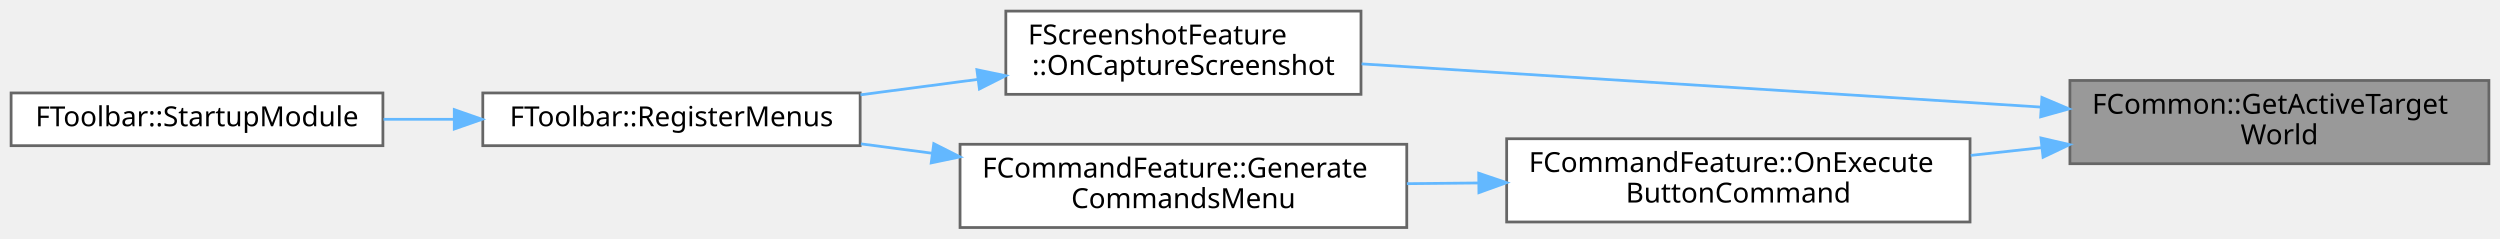
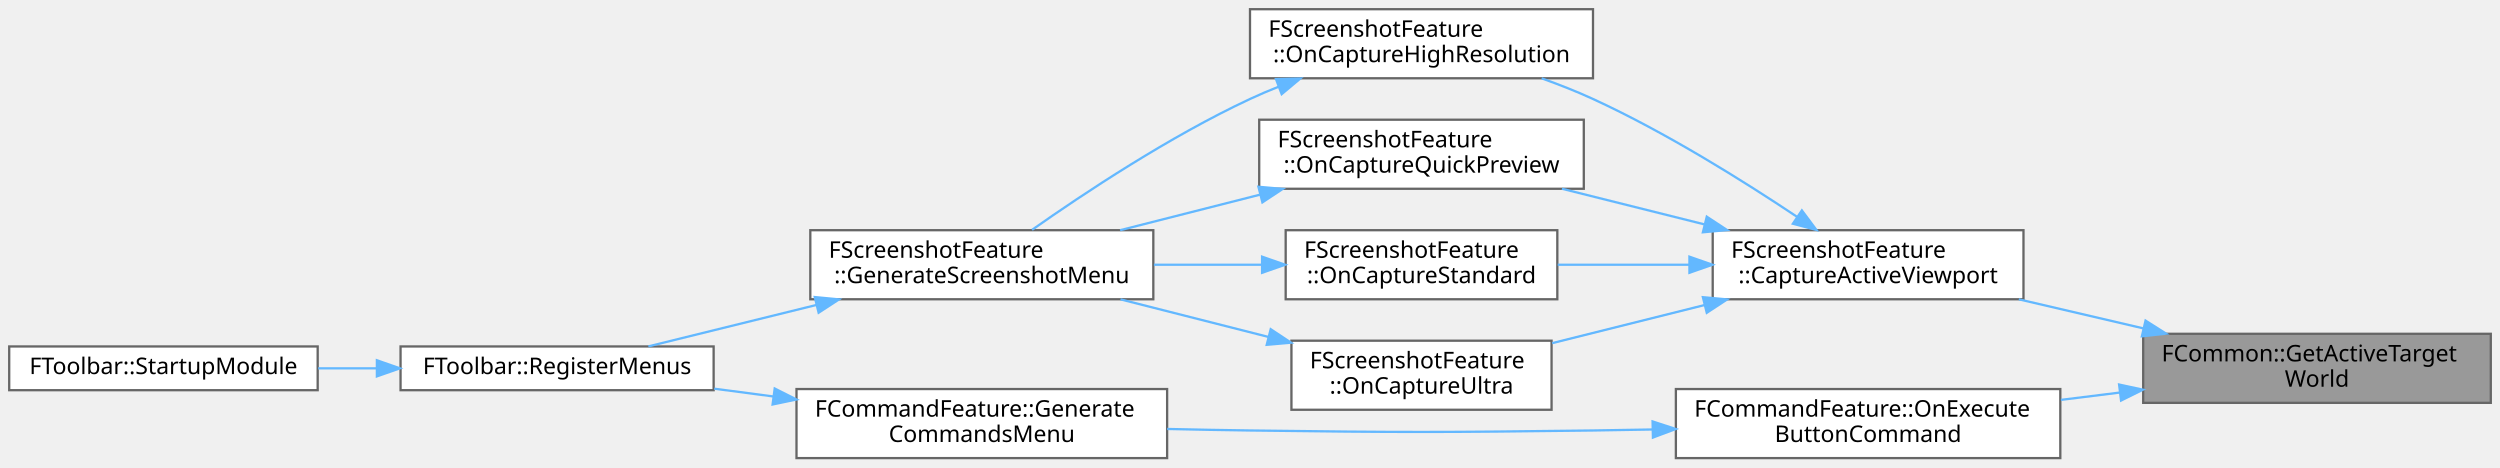
- <svg xmlns="http://www.w3.org/2000/svg" xmlns:xlink="http://www.w3.org/1999/xlink" width="901pt" height="86pt" viewBox="0.00 0.00 901.00 86.00">
-   <g id="graph0" class="graph" transform="scale(1 1) rotate(0) translate(4 82)">
+ <svg xmlns="http://www.w3.org/2000/svg" xmlns:xlink="http://www.w3.org/1999/xlink" width="1086pt" height="203pt" viewBox="0.00 0.00 1086.00 203.00">
+   <g id="graph0" class="graph" transform="scale(1 1) rotate(0) translate(4 199)">
    <g id="Node000001" class="node">
      <g id="a_Node000001">
        <a xlink:title="툴바 액션이 대상으로 삼는 활성 에디터 월드를 반환합니다.">
-           <polygon fill="#999999" stroke="#666666" points="893,-53 742,-53 742,-23 893,-23 893,-53" />
-           <text text-anchor="start" x="750" y="-41" font-family="Malgun Gothic" font-size="10.00">FCommon::GetActiveTarget</text>
-           <text text-anchor="middle" x="817.5" y="-30" font-family="Malgun Gothic" font-size="10.00">World</text>
+           <polygon fill="#999999" stroke="#666666" points="1078,-54 927,-54 927,-24 1078,-24 1078,-54" />
+           <text text-anchor="start" x="935" y="-42" font-family="Malgun Gothic" font-size="10.00">FCommon::GetActiveTarget</text>
+           <text text-anchor="middle" x="1002.5" y="-31" font-family="Malgun Gothic" font-size="10.00">World</text>
        </a>
      </g>
    </g>
    <g id="Node000002" class="node">
      <g id="a_Node000002">
-         <a xlink:href="classFScreenshotFeature.html#a8d4132d3529147e8b44ee904d94c1630" target="_top" xlink:title="언리얼 자동화 라이브러리를 사용해 스크린샷을 촬영합니다.">
-           <polygon fill="white" stroke="#666666" points="486.5,-78 358.5,-78 358.5,-48 486.5,-48 486.5,-78" />
-           <text text-anchor="start" x="366.5" y="-66" font-family="Malgun Gothic" font-size="10.00">FScreenshotFeature</text>
-           <text text-anchor="middle" x="422.5" y="-55" font-family="Malgun Gothic" font-size="10.00">::OnCaptureScreenshot</text>
+         <a xlink:href="classFScreenshotFeature.html#aaab75697de4685c906b26140e54301b6" target="_top" xlink:title="지정된 배율로 활성 뷰포트에 고해상도 캡처를 요청합니다.">
+           <polygon fill="white" stroke="#666666" points="875,-99 740,-99 740,-69 875,-69 875,-99" />
+           <text text-anchor="start" x="748" y="-87" font-family="Malgun Gothic" font-size="10.00">FScreenshotFeature</text>
+           <text text-anchor="middle" x="807.5" y="-76" font-family="Malgun Gothic" font-size="10.00">::CaptureActiveViewport</text>
        </a>
      </g>
    </g>
    <g id="edge1_Node000001_Node000002" class="edge">
      <g id="a_edge1_Node000001_Node000002">
        <a xlink:title=" ">
-           <path fill="none" stroke="#63b8ff" d="M731.48,-43.41C657.89,-48.09 553.11,-54.76 486.72,-58.98" />
-           <polygon fill="#63b8ff" stroke="#63b8ff" points="731.9,-46.89 741.65,-42.76 731.45,-39.9 731.9,-46.89" />
+           <path fill="none" stroke="#63b8ff" d="M927.16,-56.33C909.29,-60.5 890.35,-64.92 872.97,-68.97" />
+           <polygon fill="#63b8ff" stroke="#63b8ff" points="928.02,-59.73 936.97,-54.05 926.43,-52.91 928.02,-59.73" />
+         </a>
+       </g>
+     </g>
+     <g id="Node000010" class="node">
+       <g id="a_Node000010">
+         <a xlink:href="classFCommandFeature.html#a3ff8a0398db30ce422496f2281dd3b60" target="_top" xlink:title="전달된 버튼 ID에 매핑된 명령을 실행합니다.">
+           <polygon fill="white" stroke="#666666" points="891,-30 724,-30 724,0 891,0 891,-30" />
+           <text text-anchor="start" x="732" y="-18" font-family="Malgun Gothic" font-size="10.00">FCommandFeature::OnExecute</text>
+           <text text-anchor="middle" x="807.5" y="-7" font-family="Malgun Gothic" font-size="10.00">ButtonCommand</text>
+         </a>
+       </g>
+     </g>
+     <g id="edge12_Node000001_Node000010" class="edge">
+       <g id="a_edge12_Node000001_Node000010">
+         <a xlink:title=" ">
+           <path fill="none" stroke="#63b8ff" d="M916.95,-28.49C908.42,-27.43 899.77,-26.35 891.26,-25.29" />
+           <polygon fill="#63b8ff" stroke="#63b8ff" points="916.53,-31.96 926.88,-29.72 917.39,-25.01 916.53,-31.96" />
+         </a>
+       </g>
+     </g>
+     <g id="Node000003" class="node">
+       <g id="a_Node000003">
+         <a xlink:href="classFScreenshotFeature.html#a31ee01aa337c4b724c6ec8a550f99c05" target="_top" xlink:title="고해상도 스크린샷(4x 배율)을 촬영합니다.">
+           <polygon fill="white" stroke="#666666" points="688,-195 539,-195 539,-165 688,-165 688,-195" />
+           <text text-anchor="start" x="547" y="-183" font-family="Malgun Gothic" font-size="10.00">FScreenshotFeature</text>
+           <text text-anchor="middle" x="613.5" y="-172" font-family="Malgun Gothic" font-size="10.00">::OnCaptureHighResolution</text>
+         </a>
+       </g>
+     </g>
+     <g id="edge2_Node000002_Node000003" class="edge">
+       <g id="a_edge2_Node000002_Node000003">
+         <a xlink:title=" ">
+           <path fill="none" stroke="#63b8ff" d="M776.65,-104.8C753.3,-120.4 719.61,-141.47 688,-156 680.93,-159.25 673.28,-162.26 665.7,-164.97" />
+           <polygon fill="#63b8ff" stroke="#63b8ff" points="778.73,-107.61 785.06,-99.11 774.82,-101.81 778.73,-107.61" />
+         </a>
+       </g>
+     </g>
+     <g id="Node000007" class="node">
+       <g id="a_Node000007">
+         <a xlink:href="classFScreenshotFeature.html#a7189e1c261246eb0d4f1a2af11ab89bd" target="_top" xlink:title="빠른 참고용 스크린샷(1x 배율)을 촬영합니다.">
+           <polygon fill="white" stroke="#666666" points="684,-147 543,-147 543,-117 684,-117 684,-147" />
+           <text text-anchor="start" x="551" y="-135" font-family="Malgun Gothic" font-size="10.00">FScreenshotFeature</text>
+           <text text-anchor="middle" x="613.5" y="-124" font-family="Malgun Gothic" font-size="10.00">::OnCaptureQuickPreview</text>
+         </a>
+       </g>
+     </g>
+     <g id="edge6_Node000002_Node000007" class="edge">
+       <g id="a_edge6_Node000002_Node000007">
+         <a xlink:title=" ">
+           <path fill="none" stroke="#63b8ff" d="M736.46,-101.51C716.14,-106.59 694.15,-112.09 674.51,-117" />
+           <polygon fill="#63b8ff" stroke="#63b8ff" points="737.42,-104.88 746.28,-99.06 735.73,-98.09 737.42,-104.88" />
+         </a>
+       </g>
+     </g>
+     <g id="Node000008" class="node">
+       <g id="a_Node000008">
+         <a xlink:href="classFScreenshotFeature.html#afc1b23933c9d67077c2e726610688605" target="_top" xlink:title="보통 품질 스크린샷(2x 배율)을 촬영합니다.">
+           <polygon fill="white" stroke="#666666" points="672.5,-99 554.5,-99 554.5,-69 672.5,-69 672.5,-99" />
+           <text text-anchor="start" x="562.5" y="-87" font-family="Malgun Gothic" font-size="10.00">FScreenshotFeature</text>
+           <text text-anchor="middle" x="613.5" y="-76" font-family="Malgun Gothic" font-size="10.00">::OnCaptureStandard</text>
+         </a>
+       </g>
+     </g>
+     <g id="edge8_Node000002_Node000008" class="edge">
+       <g id="a_edge8_Node000002_Node000008">
+         <a xlink:title=" ">
+           <path fill="none" stroke="#63b8ff" d="M729.75,-84C710.72,-84 690.65,-84 672.67,-84" />
+           <polygon fill="#63b8ff" stroke="#63b8ff" points="729.89,-87.5 739.89,-84 729.89,-80.5 729.89,-87.5" />
+         </a>
+       </g>
+     </g>
+     <g id="Node000009" class="node">
+       <g id="a_Node000009">
+         <a xlink:href="classFScreenshotFeature.html#a756ceabcb0e485733fa095066f2970fa" target="_top" xlink:title="울트라 고해상도 스크린샷(8x 배율)을 촬영합니다.">
+           <polygon fill="white" stroke="#666666" points="670,-51 557,-51 557,-21 670,-21 670,-51" />
+           <text text-anchor="start" x="565" y="-39" font-family="Malgun Gothic" font-size="10.00">FScreenshotFeature</text>
+           <text text-anchor="middle" x="613.5" y="-28" font-family="Malgun Gothic" font-size="10.00">::OnCaptureUltra</text>
+         </a>
+       </g>
+     </g>
+     <g id="edge10_Node000002_Node000009" class="edge">
+       <g id="a_edge10_Node000002_Node000009">
+         <a xlink:title=" ">
+           <path fill="none" stroke="#63b8ff" d="M736.42,-66.48C714.64,-61.03 690.93,-55.11 670.26,-49.94" />
+           <polygon fill="#63b8ff" stroke="#63b8ff" points="735.73,-69.91 746.28,-68.94 737.42,-63.12 735.73,-69.91" />
+         </a>
+       </g>
+     </g>
+     <g id="Node000004" class="node">
+       <g id="a_Node000004">
+         <a xlink:href="classFScreenshotFeature.html#a56fc11b5f6023d5492e26d9354807082" target="_top" xlink:title="스크린샷 옵션을 제공하는 메뉴 위젯을 생성합니다.">
+           <polygon fill="white" stroke="#666666" points="497,-99 348,-99 348,-69 497,-69 497,-99" />
+           <text text-anchor="start" x="356" y="-87" font-family="Malgun Gothic" font-size="10.00">FScreenshotFeature</text>
+           <text text-anchor="middle" x="422.5" y="-76" font-family="Malgun Gothic" font-size="10.00">::GenerateScreenshotMenu</text>
+         </a>
+       </g>
+     </g>
+     <g id="edge3_Node000003_Node000004" class="edge">
+       <g id="a_edge3_Node000003_Node000004">
+         <a xlink:title=" ">
+           <path fill="none" stroke="#63b8ff" d="M551.47,-161.35C547.2,-159.66 543.01,-157.87 539,-156 504.1,-139.72 466.82,-114.98 444.33,-99.16" />
+           <polygon fill="#63b8ff" stroke="#63b8ff" points="550.29,-164.64 560.88,-164.9 552.76,-158.1 550.29,-164.64" />
        </a>
      </g>
    </g>
    <g id="Node000005" class="node">
      <g id="a_Node000005">
-         <a xlink:href="classFCommandFeature.html#a3ff8a0398db30ce422496f2281dd3b60" target="_top" xlink:title="전달된 버튼 ID에 매핑된 명령을 실행합니다.">
-           <polygon fill="white" stroke="#666666" points="706,-32 539,-32 539,-2 706,-2 706,-32" />
-           <text text-anchor="start" x="547" y="-20" font-family="Malgun Gothic" font-size="10.00">FCommandFeature::OnExecute</text>
-           <text text-anchor="middle" x="622.5" y="-9" font-family="Malgun Gothic" font-size="10.00">ButtonCommand</text>
-         </a>
-       </g>
-     </g>
-     <g id="edge4_Node000001_Node000005" class="edge">
-       <g id="a_edge4_Node000001_Node000005">
-         <a xlink:title=" ">
-           <path fill="none" stroke="#63b8ff" d="M731.67,-28.77C723.23,-27.85 714.67,-26.92 706.26,-26" />
-           <polygon fill="#63b8ff" stroke="#63b8ff" points="731.56,-32.28 741.88,-29.88 732.32,-25.32 731.56,-32.28" />
-         </a>
-       </g>
-     </g>
-     <g id="Node000003" class="node">
-       <g id="a_Node000003">
        <a xlink:href="classFToolbar.html#a2df7b59ad21cce1d2f0437add0d4c6a7" target="_top" xlink:title="에디터 확장 프레임워크에 툴바 메뉴와 버튼을 등록합니다.">
          <polygon fill="white" stroke="#666666" points="306,-48.5 170,-48.5 170,-29.5 306,-29.5 306,-48.5" />
          <text text-anchor="middle" x="238" y="-36.5" font-family="Malgun Gothic" font-size="10.00">FToolbar::RegisterMenus</text>
        </a>
      </g>
    </g>
-     <g id="edge2_Node000002_Node000003" class="edge">
-       <g id="a_edge2_Node000002_Node000003">
-         <a xlink:title=" ">
-           <path fill="none" stroke="#63b8ff" d="M348.39,-53.39C334.43,-51.55 319.87,-49.64 306.11,-47.83" />
-           <polygon fill="#63b8ff" stroke="#63b8ff" points="348.07,-56.87 358.44,-54.71 348.98,-49.93 348.07,-56.87" />
-         </a>
-       </g>
-     </g>
-     <g id="Node000004" class="node">
-       <g id="a_Node000004">
+     <g id="edge4_Node000004_Node000005" class="edge">
+       <g id="a_edge4_Node000004_Node000005">
+         <a xlink:title=" ">
+           <path fill="none" stroke="#63b8ff" d="M350.71,-66.54C325.85,-60.42 298.86,-53.76 277.64,-48.53" />
+           <polygon fill="#63b8ff" stroke="#63b8ff" points="349.93,-69.96 360.48,-68.95 351.61,-63.16 349.93,-69.96" />
+         </a>
+       </g>
+     </g>
+     <g id="Node000006" class="node">
+       <g id="a_Node000006">
        <a xlink:href="classFToolbar.html#a29b321398a59346e3df4870366f89245" target="_top" xlink:title="툴바 기능을 초기화하고 Slate 메뉴 확장을 등록합니다.">
          <polygon fill="white" stroke="#666666" points="134,-48.5 0,-48.5 0,-29.5 134,-29.5 134,-48.5" />
          <text text-anchor="middle" x="67" y="-36.5" font-family="Malgun Gothic" font-size="10.00">FToolbar::StartupModule</text>
        </a>
      </g>
    </g>
-     <g id="edge3_Node000003_Node000004" class="edge">
-       <g id="a_edge3_Node000003_Node000004">
+     <g id="edge5_Node000005_Node000006" class="edge">
+       <g id="a_edge5_Node000005_Node000006">
        <a xlink:title=" ">
          <path fill="none" stroke="#63b8ff" d="M159.49,-39C151.05,-39 142.51,-39 134.22,-39" />
          <polygon fill="#63b8ff" stroke="#63b8ff" points="159.72,-42.5 169.72,-39 159.72,-35.5 159.72,-42.5" />
        </a>
      </g>
    </g>
-     <g id="Node000006" class="node">
-       <g id="a_Node000006">
+     <g id="edge7_Node000007_Node000004" class="edge">
+       <g id="a_edge7_Node000007_Node000004">
+         <a xlink:title=" ">
+           <path fill="none" stroke="#63b8ff" d="M543.28,-114.42C523.36,-109.36 501.82,-103.89 482.57,-99" />
+           <polygon fill="#63b8ff" stroke="#63b8ff" points="542.66,-117.87 553.22,-116.94 544.39,-111.09 542.66,-117.87" />
+         </a>
+       </g>
+     </g>
+     <g id="edge9_Node000008_Node000004" class="edge">
+       <g id="a_edge9_Node000008_Node000004">
+         <a xlink:title=" ">
+           <path fill="none" stroke="#63b8ff" d="M543.93,-84C528.76,-84 512.63,-84 497.26,-84" />
+           <polygon fill="#63b8ff" stroke="#63b8ff" points="544.25,-87.5 554.25,-84 544.25,-80.5 544.25,-87.5" />
+         </a>
+       </g>
+     </g>
+     <g id="edge11_Node000009_Node000004" class="edge">
+       <g id="a_edge11_Node000009_Node000004">
+         <a xlink:title=" ">
+           <path fill="none" stroke="#63b8ff" d="M547.06,-52.62C526.16,-57.93 503.17,-63.77 482.73,-68.96" />
+           <polygon fill="#63b8ff" stroke="#63b8ff" points="547.99,-56 556.82,-50.14 546.26,-49.21 547.99,-56" />
+         </a>
+       </g>
+     </g>
+     <g id="Node000011" class="node">
+       <g id="a_Node000011">
        <a xlink:href="classFCommandFeature.html#ab546196898c4d540b74defb4fb9e2aed" target="_top" xlink:title="툴바용 명령 버튼 메뉴 위젯을 생성합니다.">
          <polygon fill="white" stroke="#666666" points="503,-30 342,-30 342,0 503,0 503,-30" />
          <text text-anchor="start" x="350" y="-18" font-family="Malgun Gothic" font-size="10.00">FCommandFeature::Generate</text>
          <text text-anchor="middle" x="422.5" y="-7" font-family="Malgun Gothic" font-size="10.00">CommandsMenu</text>
        </a>
      </g>
    </g>
-     <g id="edge5_Node000005_Node000006" class="edge">
-       <g id="a_edge5_Node000005_Node000006">
-         <a xlink:title=" ">
-           <path fill="none" stroke="#63b8ff" d="M528.87,-16.06C520.24,-15.98 511.54,-15.89 503.04,-15.8" />
-           <polygon fill="#63b8ff" stroke="#63b8ff" points="528.93,-19.57 538.96,-16.17 529,-12.57 528.93,-19.57" />
-         </a>
-       </g>
-     </g>
-     <g id="edge6_Node000006_Node000003" class="edge">
-       <g id="a_edge6_Node000006_Node000003">
+     <g id="edge13_Node000010_Node000011" class="edge">
+       <g id="a_edge13_Node000010_Node000011">
+         <a xlink:title=" ">
+           <path fill="none" stroke="#63b8ff" d="M713.75,-12.43C705.04,-12.25 696.36,-12.11 688,-12 621.78,-11.16 605.22,-11.14 539,-12 527.37,-12.15 515.08,-12.39 503.02,-12.66" />
+           <polygon fill="#63b8ff" stroke="#63b8ff" points="713.88,-15.93 723.95,-12.64 714.03,-8.93 713.88,-15.93" />
+         </a>
+       </g>
+     </g>
+     <g id="edge14_Node000011_Node000005" class="edge">
+       <g id="a_edge14_Node000011_Node000005">
        <a xlink:title=" ">
          <path fill="none" stroke="#63b8ff" d="M331.89,-26.78C323.26,-27.92 314.62,-29.06 306.27,-30.15" />
          <polygon fill="#63b8ff" stroke="#63b8ff" points="332.53,-30.23 341.98,-25.46 331.61,-23.29 332.53,-30.23" />
        </a>
      </g>
    </g>
  </g>
</svg>
